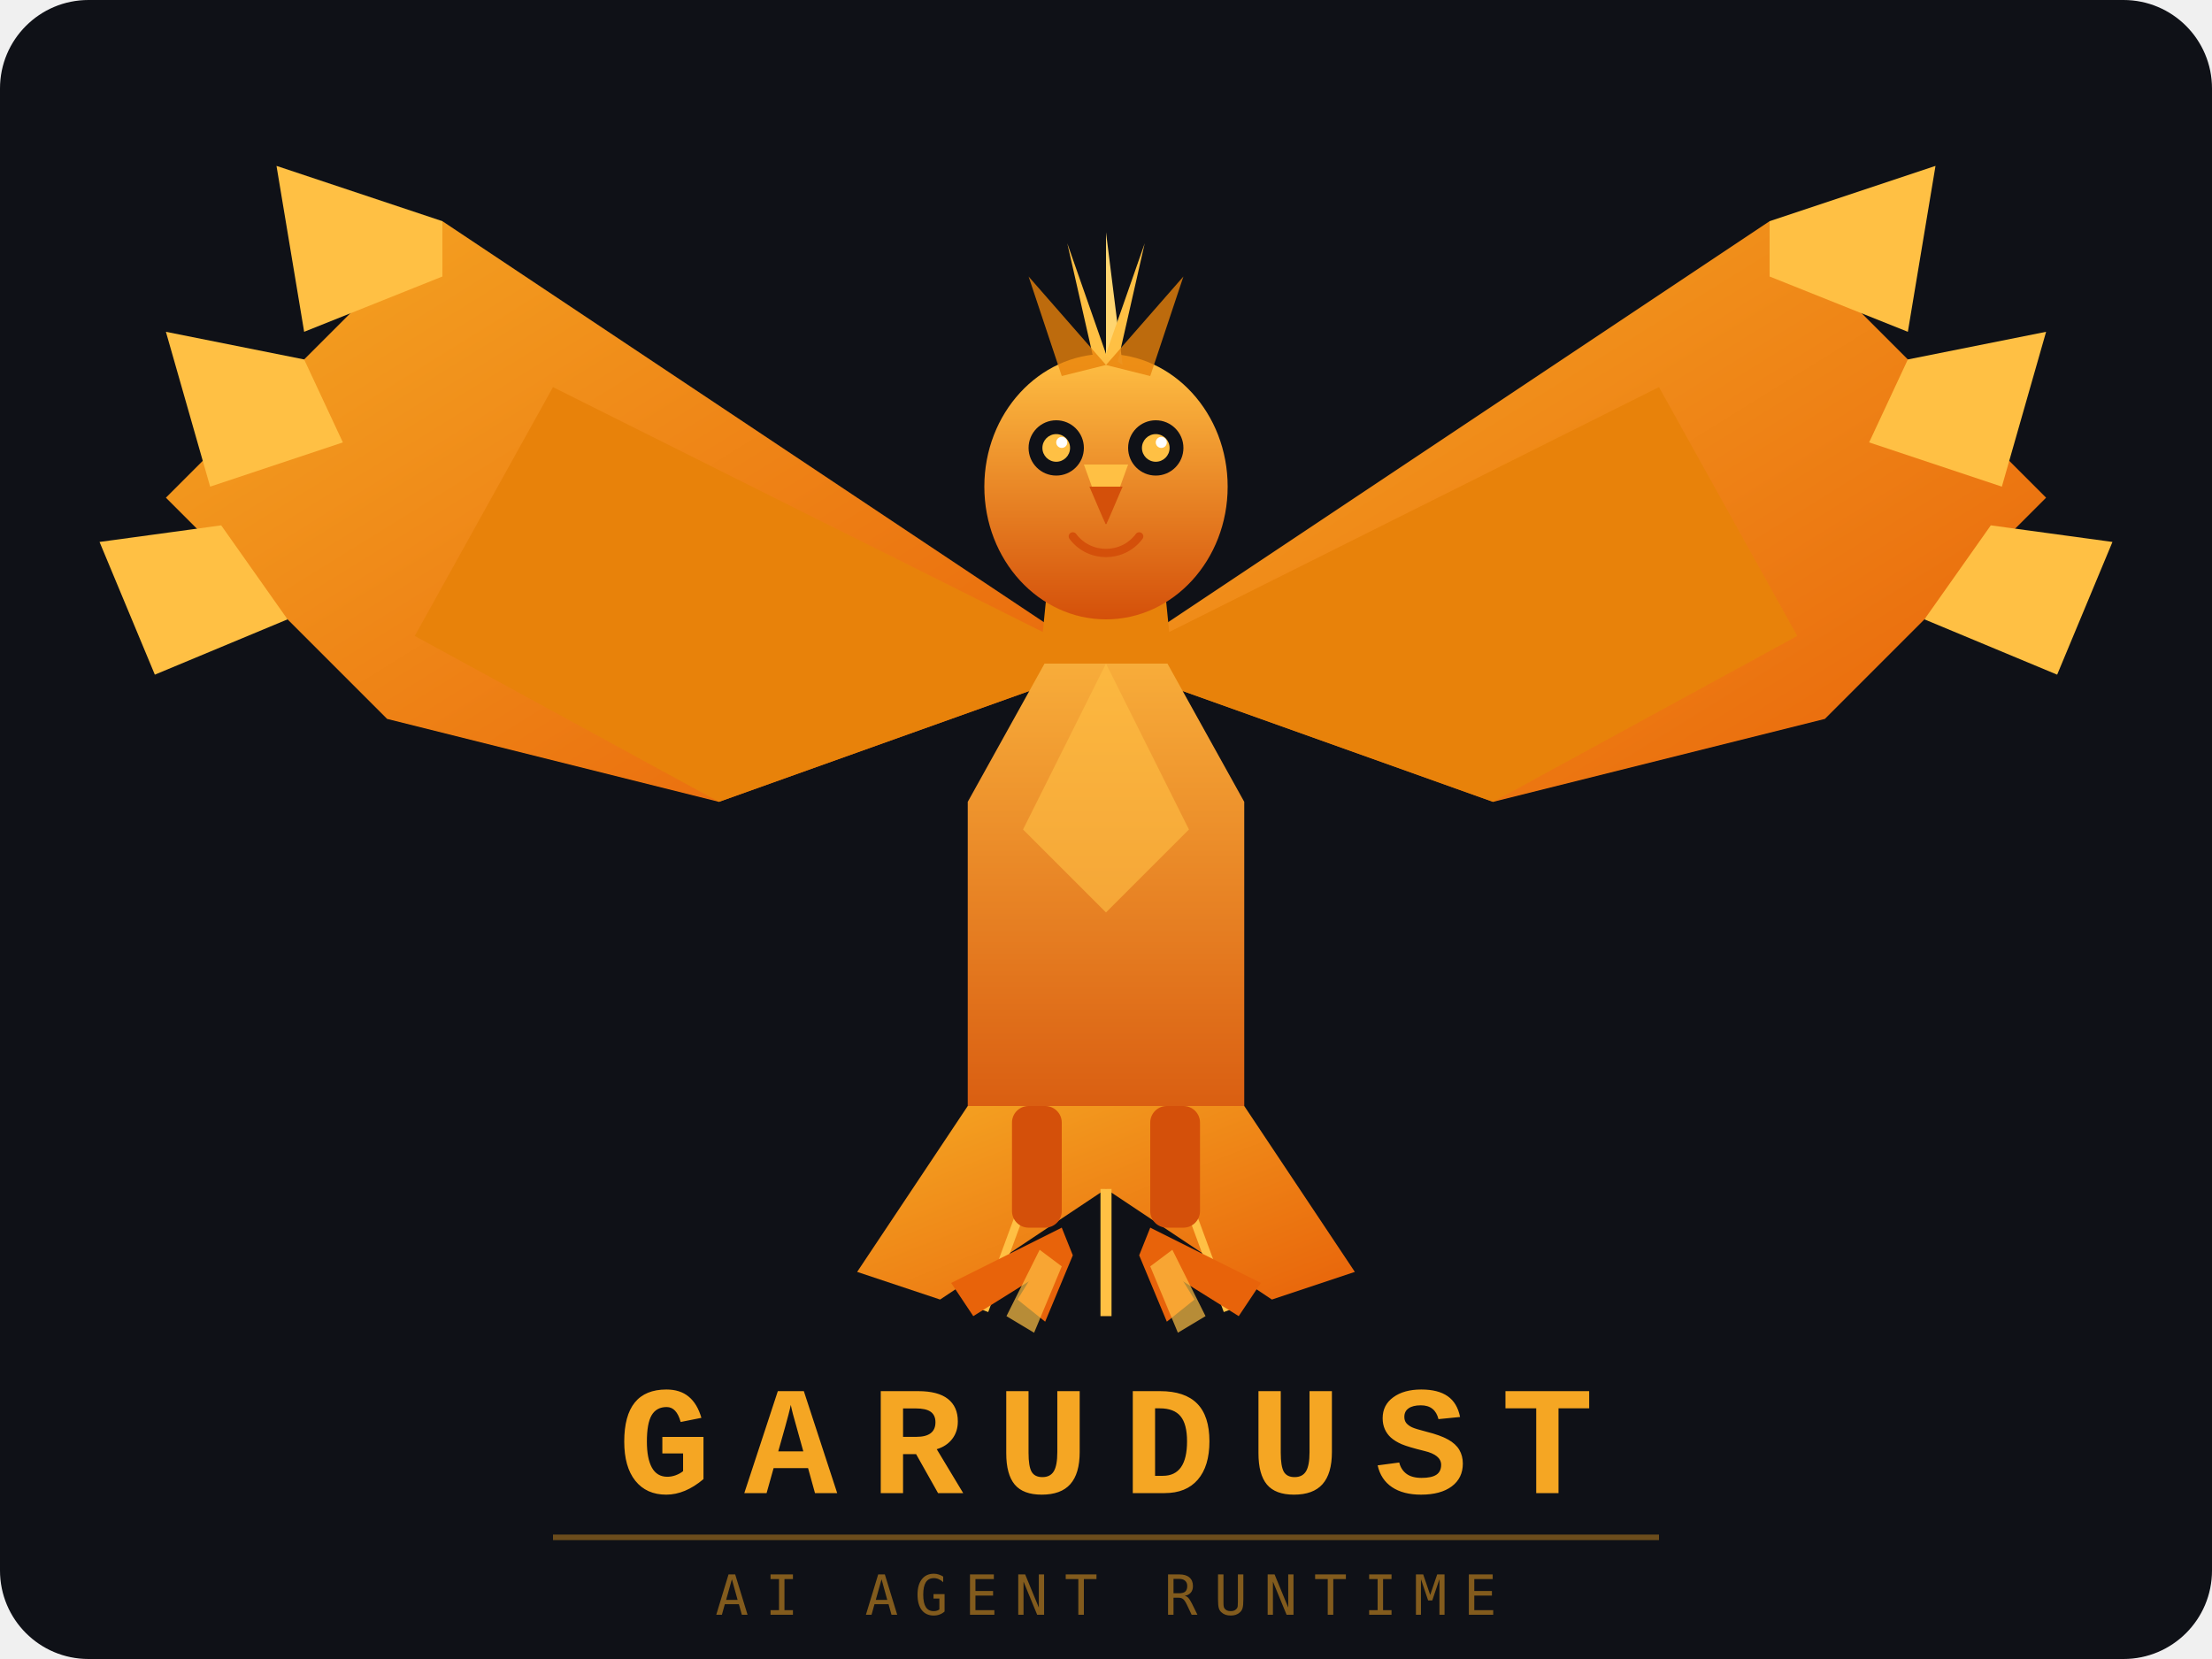
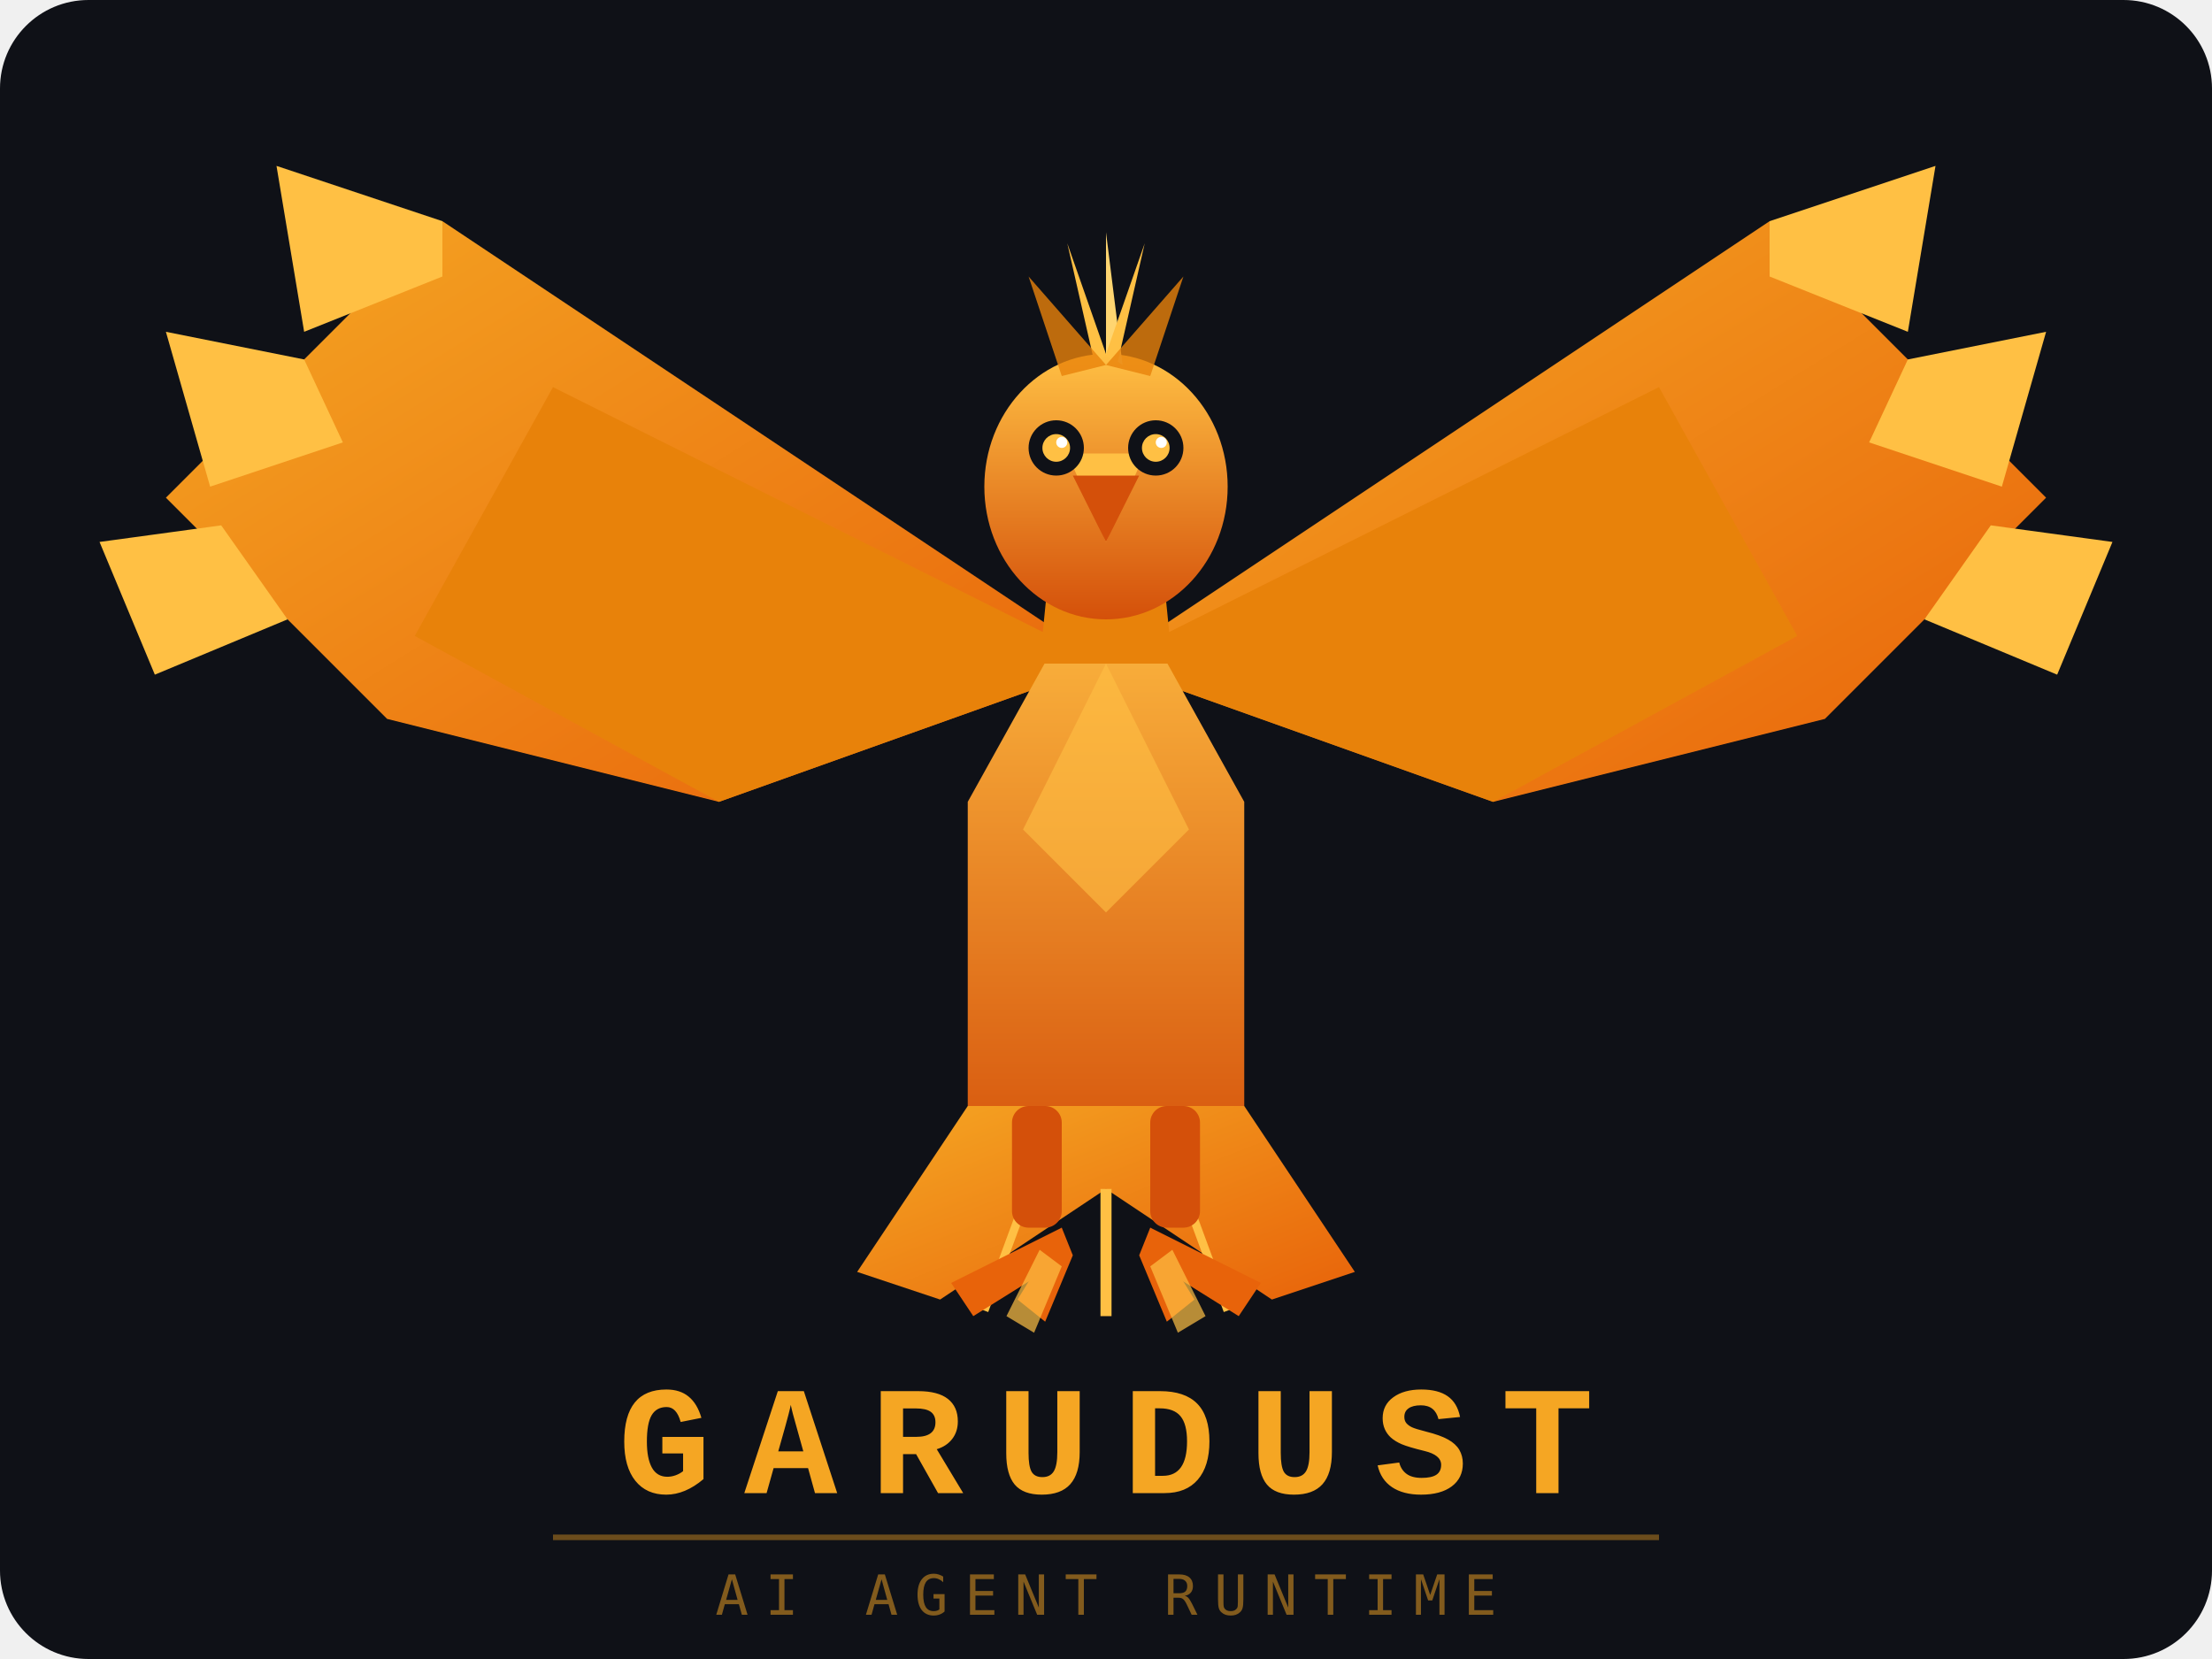
<svg xmlns="http://www.w3.org/2000/svg" viewBox="0 0 400 300" width="400" height="300">
  <defs>
    <linearGradient id="wingGrad" x1="0%" y1="0%" x2="100%" y2="100%">
      <stop offset="0%" style="stop-color:#F5A623;stop-opacity:1" />
      <stop offset="100%" style="stop-color:#E8630A;stop-opacity:1" />
    </linearGradient>
    <linearGradient id="bodyGrad" x1="0%" y1="0%" x2="0%" y2="100%">
      <stop offset="0%" style="stop-color:#FFC044;stop-opacity:1" />
      <stop offset="100%" style="stop-color:#D4500A;stop-opacity:1" />
    </linearGradient>
  </defs>
  <rect width="400" height="300" fill="#0F1117" rx="16" />
  <polygon points="200,120 80,40  30,90  70,130 130,145" fill="url(#wingGrad)" />
  <polygon points="200,120 100,70 75,115 130,145" fill="#E8820A" />
  <polygon points="200,120 320,40 370,90 330,130 270,145" fill="url(#wingGrad)" />
  <polygon points="200,120 300,70 325,115 270,145" fill="#E8820A" />
  <polygon points="80,40  50,30  55,60  80,50" fill="#FFC044" />
  <polygon points="55,65  30,60  38,88  62,80" fill="#FFC044" />
  <polygon points="40,95  18,98  28,122 52,112" fill="#FFC044" />
  <polygon points="320,40 350,30 345,60 320,50" fill="#FFC044" />
  <polygon points="345,65 370,60 362,88 338,80" fill="#FFC044" />
  <polygon points="360,95 382,98 372,122 348,112" fill="#FFC044" />
  <polygon points="200,100 175,145 175,200 200,215 225,200 225,145" fill="url(#bodyGrad)" />
  <polygon points="200,120 185,150 200,165 215,150" fill="#FFC044" opacity="0.6" />
  <polygon points="175,200 155,230 170,235 200,215 230,235 245,230 225,200" fill="url(#wingGrad)" />
  <line x1="200" y1="215" x2="200" y2="238" stroke="#FFC044" stroke-width="2" />
  <line x1="185" y1="218" x2="178" y2="237" stroke="#FFC044" stroke-width="1.5" />
  <line x1="215" y1="218" x2="222" y2="237" stroke="#FFC044" stroke-width="1.5" />
  <rect x="183" y="200" width="9" height="22" rx="3" fill="#D4500A" />
  <polygon points="192,222 172,232 176,238 192,228" fill="#E8630A" />
  <polygon points="192,222 184,235 189,239 194,227" fill="#E8630A" />
  <polygon points="188,226 182,238 187,241 192,229" fill="#FFC044" opacity="0.7" />
  <rect x="208" y="200" width="9" height="22" rx="3" fill="#D4500A" />
  <polygon points="208,222 228,232 224,238 208,228" fill="#E8630A" />
  <polygon points="208,222 216,235 211,239 206,227" fill="#E8630A" />
  <polygon points="212,226 218,238 213,241 208,229" fill="#FFC044" opacity="0.7" />
  <polygon points="190,100 210,100 212,120 188,120" fill="#E8820A" />
  <ellipse cx="200" cy="88" rx="22" ry="24" fill="url(#bodyGrad)" />
-   <polygon points="196,84 204,84 200,95" fill="#FFC044" />
-   <polygon points="197,88 203,88 200,95" fill="#D4500A" />
-   <path d="M 194,97 C 197,101 203,101 206,97" stroke="#D4500A" stroke-width="1.5" fill="none" stroke-linecap="round" />
+   <polygon points="193,82 207,82 200,98" fill="#FFC044" />
+   <polygon points="194,86 206,86 200,98" fill="#D4500A" />
  <circle cx="191" cy="81" r="5" fill="#0F1117" />
  <circle cx="191" cy="81" r="2.5" fill="#FFC044" />
  <circle cx="192" cy="80" r="1" fill="white" />
  <circle cx="209" cy="81" r="5" fill="#0F1117" />
  <circle cx="209" cy="81" r="2.5" fill="#FFC044" />
  <circle cx="210" cy="80" r="1" fill="white" />
  <polygon points="200,64 193,44 198,66" fill="#FFC044" />
  <polygon points="200,64 200,42 203,66" fill="#FFD570" />
  <polygon points="200,64 207,44 202,66" fill="#FFC044" />
  <polygon points="200,66 186,50 192,68" fill="#E8820A" opacity="0.8" />
  <polygon points="200,66 214,50 208,68" fill="#E8820A" opacity="0.8" />
  <text x="200" y="270" font-family="'SF Mono', 'Fira Code', 'Courier New', monospace" font-size="28" font-weight="700" letter-spacing="6" text-anchor="middle" fill="#F5A623">GARUDUST</text>
  <line x1="100" y1="278" x2="300" y2="278" stroke="#F5A623" stroke-width="1" opacity="0.4" />
  <text x="200" y="292" font-family="'SF Mono', 'Fira Code', monospace" font-size="10" letter-spacing="3" text-anchor="middle" fill="#F5A623" opacity="0.5">AI AGENT RUNTIME</text>
</svg>
